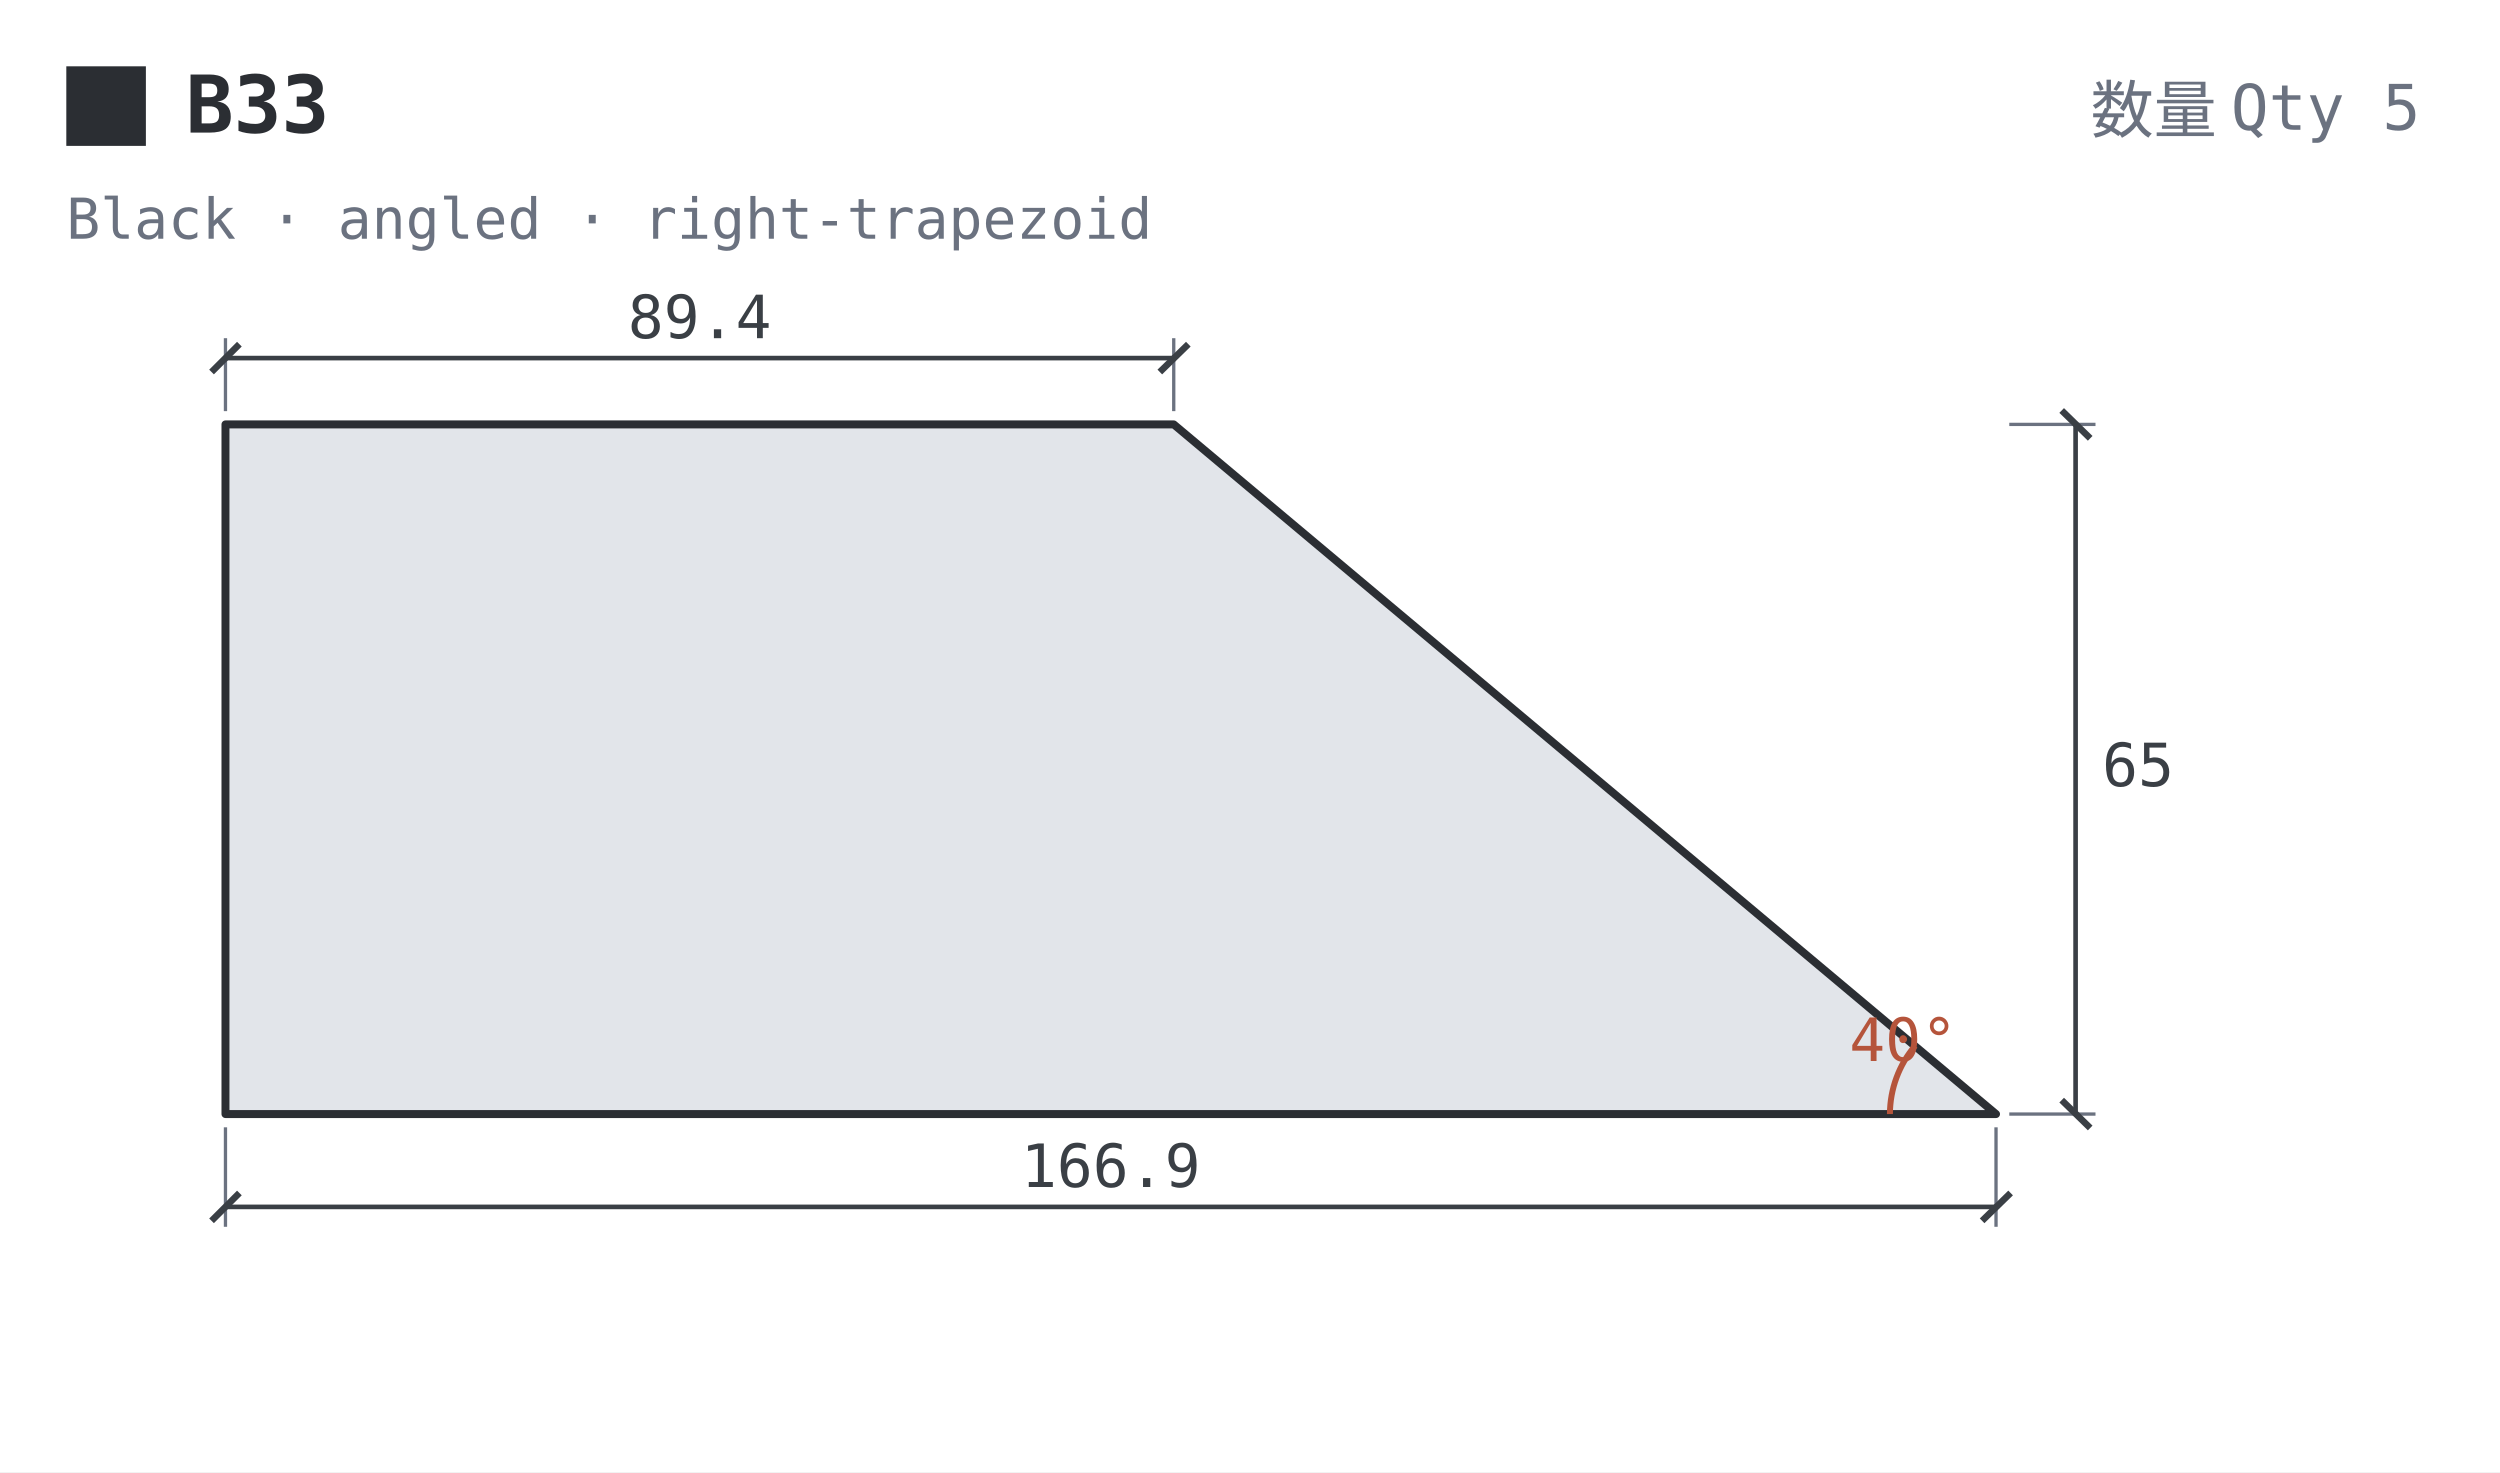
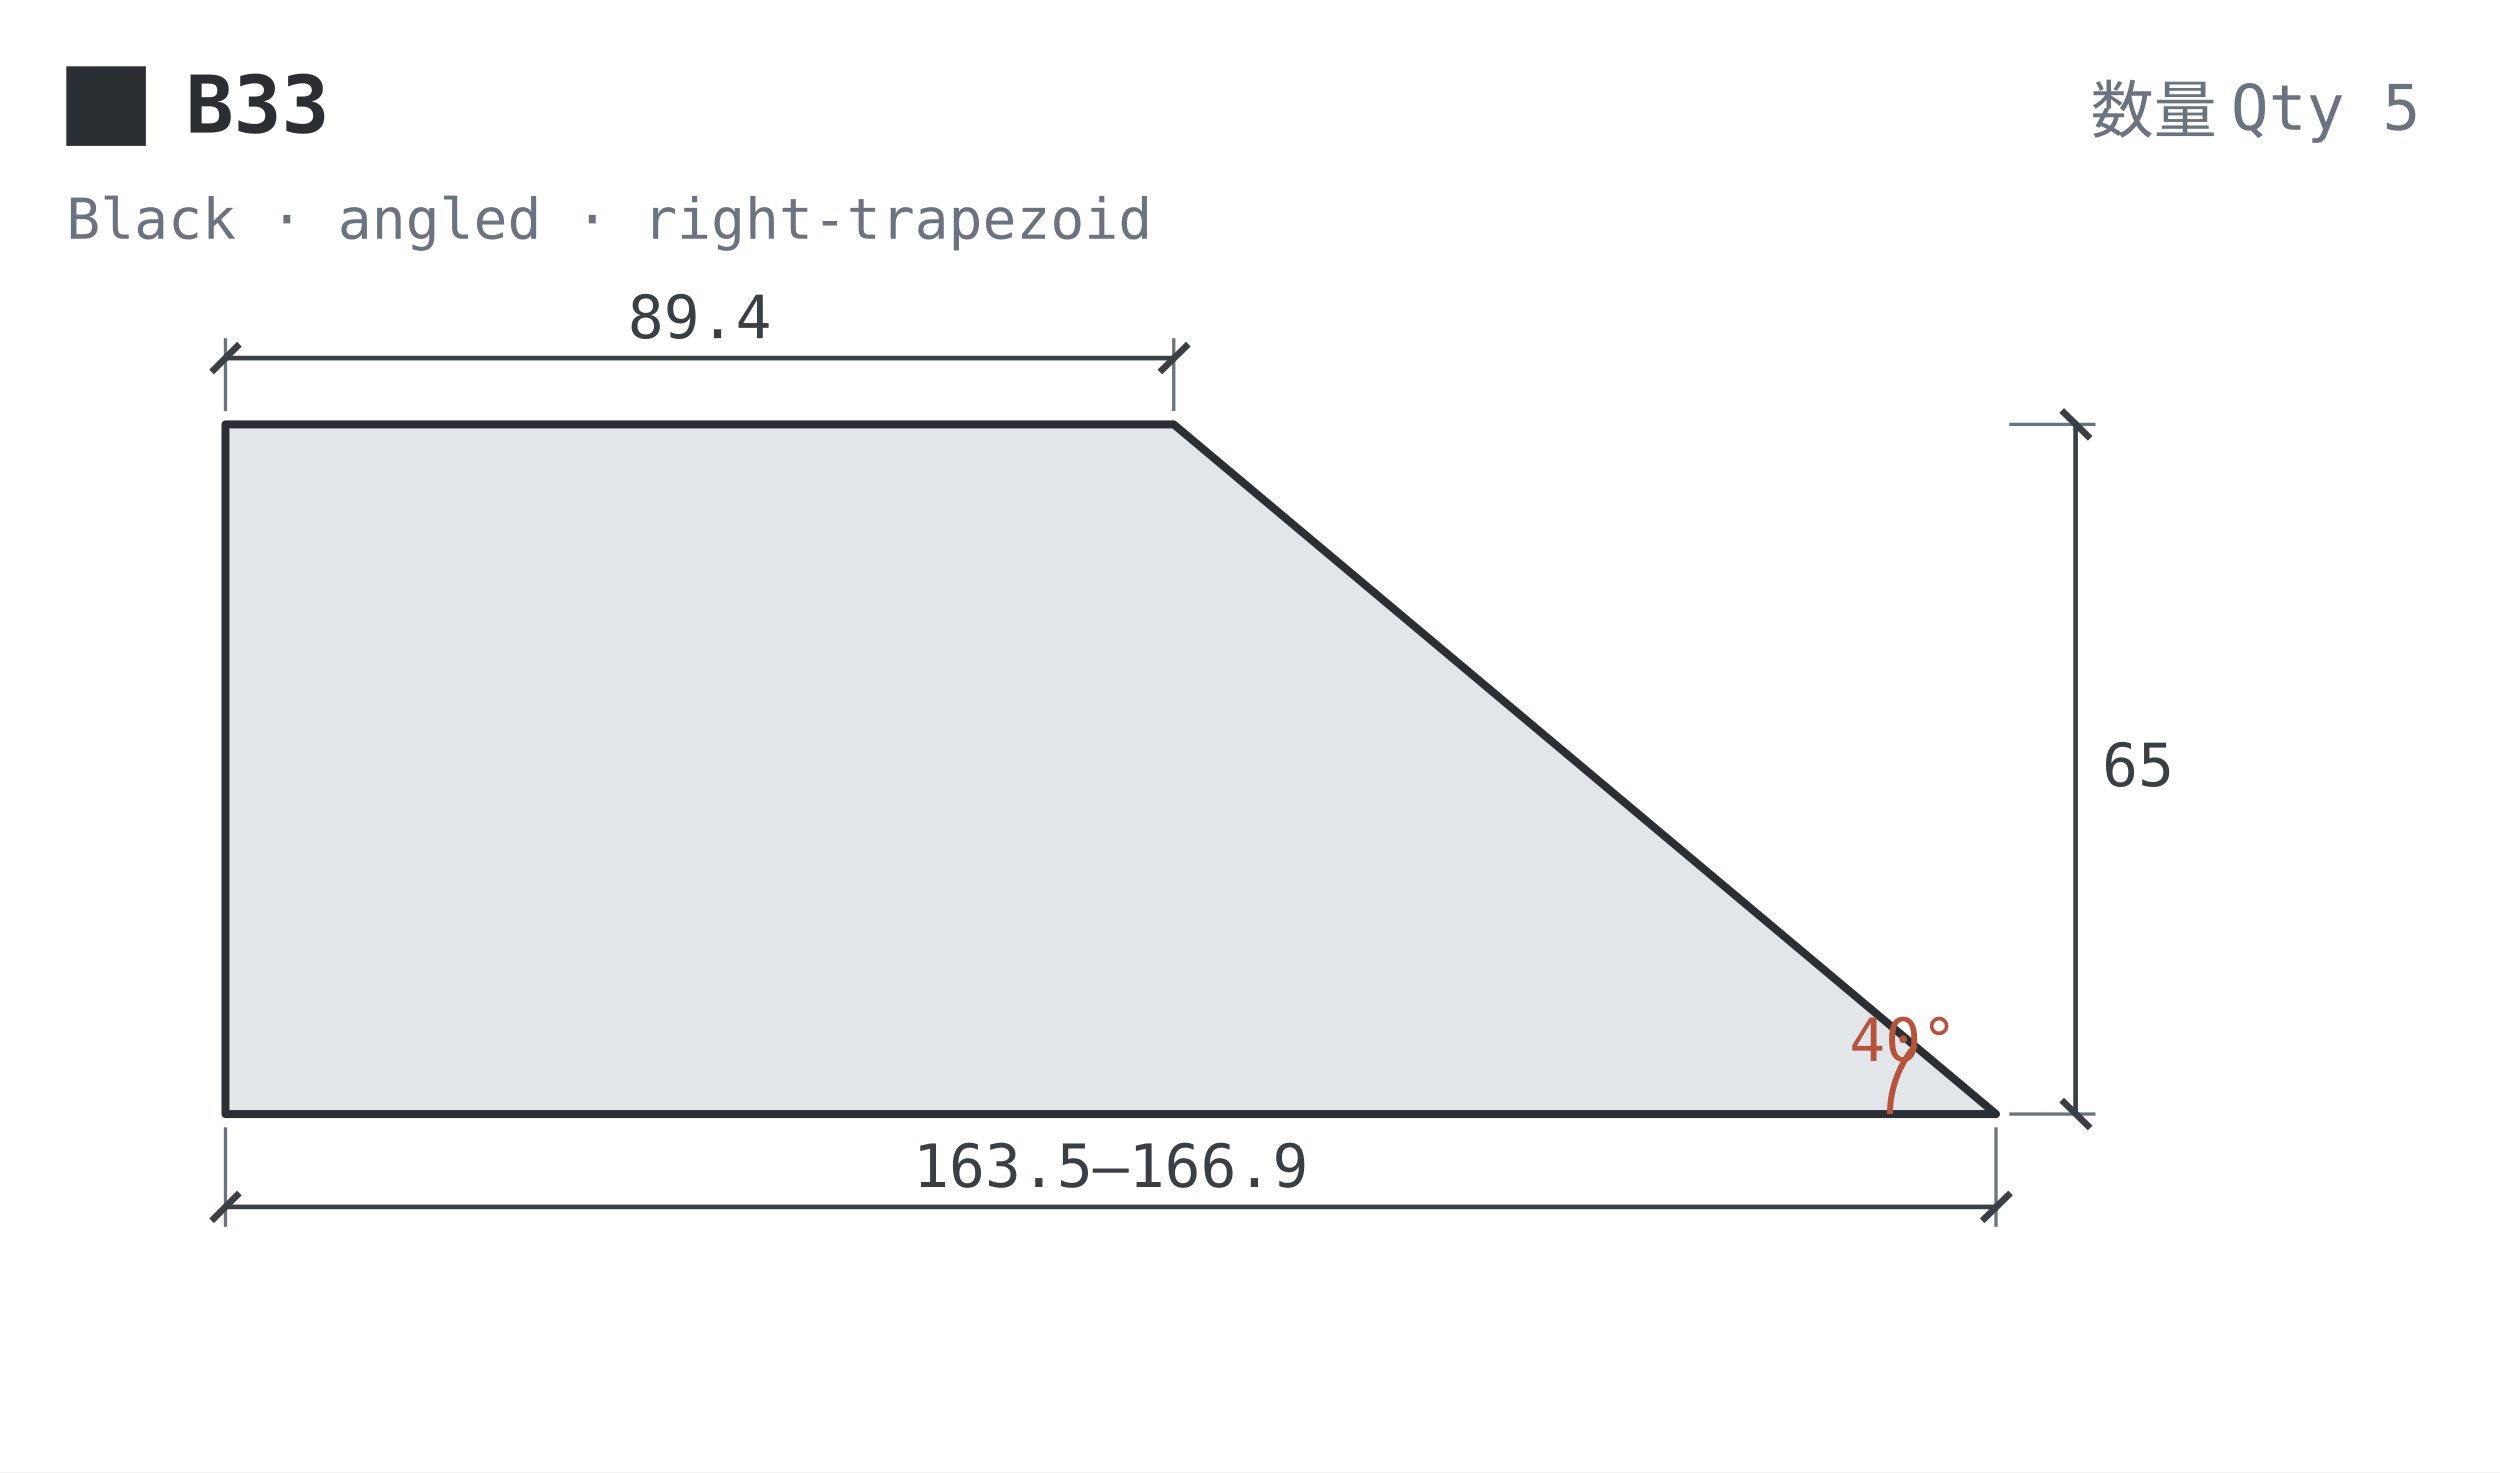
<svg xmlns="http://www.w3.org/2000/svg" viewBox="0 0 377 222" width="377" height="222">
  <rect width="377" height="222" fill="#ffffff" />
  <rect x="10.0" y="10.0" width="12.0" height="12.0" fill="#2b2e33" stroke="none" />
  <text x="28.0" y="20.0" font-family="ui-monospace,'SFMono-Regular',Menlo,Consolas,monospace" font-size="12" fill="#2b2e33" text-anchor="start" font-weight="600">B33</text>
  <text x="365.0" y="20.0" font-family="ui-monospace,'SFMono-Regular',Menlo,Consolas,monospace" font-size="9.5" fill="#6b7280" text-anchor="end">数量 Qty 5</text>
  <text x="10.0" y="36.0" font-family="ui-monospace,'SFMono-Regular',Menlo,Consolas,monospace" font-size="8.5" fill="#6b7280" text-anchor="start">Black · angled · right-trapezoid</text>
  <polygon points="34.0,168.0 301.0,168.0 177.0,64.0 34.0,64.0" fill="#e2e5ea" stroke="#2b2e33" stroke-width="1.2" stroke-linejoin="round" />
  <line x1="34.0" y1="170.0" x2="34.0" y2="185.0" stroke="#6b7280" stroke-width="0.5" />
  <line x1="301.0" y1="170.0" x2="301.0" y2="185.0" stroke="#6b7280" stroke-width="0.5" />
  <line x1="34.0" y1="182.0" x2="301.0" y2="182.0" stroke="#3a3f45" stroke-width="0.7" />
  <line x1="31.9" y1="184.1" x2="36.1" y2="179.9" stroke="#3a3f45" stroke-width="1" />
  <line x1="298.9" y1="184.1" x2="303.2" y2="179.9" stroke="#3a3f45" stroke-width="1" />
-   <text x="167.5" y="179.0" font-family="ui-monospace,'SFMono-Regular',Menlo,Consolas,monospace" font-size="9" fill="#3a3f45" text-anchor="middle">166.9</text>
+   <text x="167.5" y="179.0" font-family="ui-monospace,'SFMono-Regular',Menlo,Consolas,monospace" font-size="9" fill="#3a3f45" text-anchor="middle">163.5–166.9</text>
  <line x1="303.0" y1="64.0" x2="316.0" y2="64.0" stroke="#6b7280" stroke-width="0.5" />
  <line x1="303.0" y1="168.0" x2="316.0" y2="168.0" stroke="#6b7280" stroke-width="0.5" />
  <line x1="313.0" y1="64.0" x2="313.0" y2="168.0" stroke="#3a3f45" stroke-width="0.7" />
  <line x1="310.9" y1="61.9" x2="315.2" y2="66.1" stroke="#3a3f45" stroke-width="1" />
  <line x1="310.9" y1="165.9" x2="315.2" y2="170.1" stroke="#3a3f45" stroke-width="1" />
  <text x="317.0" y="116.0" font-family="ui-monospace,'SFMono-Regular',Menlo,Consolas,monospace" font-size="9" fill="#3a3f45" text-anchor="start" dominant-baseline="middle">65</text>
  <line x1="34.0" y1="62.0" x2="34.0" y2="51.0" stroke="#6b7280" stroke-width="0.5" />
  <line x1="177.0" y1="62.0" x2="177.0" y2="51.0" stroke="#6b7280" stroke-width="0.5" />
  <line x1="34.0" y1="54.0" x2="177.0" y2="54.0" stroke="#3a3f45" stroke-width="0.7" />
  <line x1="31.9" y1="56.1" x2="36.1" y2="51.9" stroke="#3a3f45" stroke-width="1" />
  <line x1="174.9" y1="56.1" x2="179.2" y2="51.9" stroke="#3a3f45" stroke-width="1" />
  <text x="105.5" y="51.0" font-family="ui-monospace,'SFMono-Regular',Menlo,Consolas,monospace" font-size="9" fill="#3a3f45" text-anchor="middle">89.4</text>
  <path d="M 288.8 157.7 A 16.0 16.0 0 0 0 285.0 168.0" fill="none" stroke="#b5543b" stroke-width="0.9" />
  <text x="287.0" y="160.0" font-family="ui-monospace,'SFMono-Regular',Menlo,Consolas,monospace" font-size="9" fill="#b5543b" text-anchor="middle">40°</text>
</svg>
